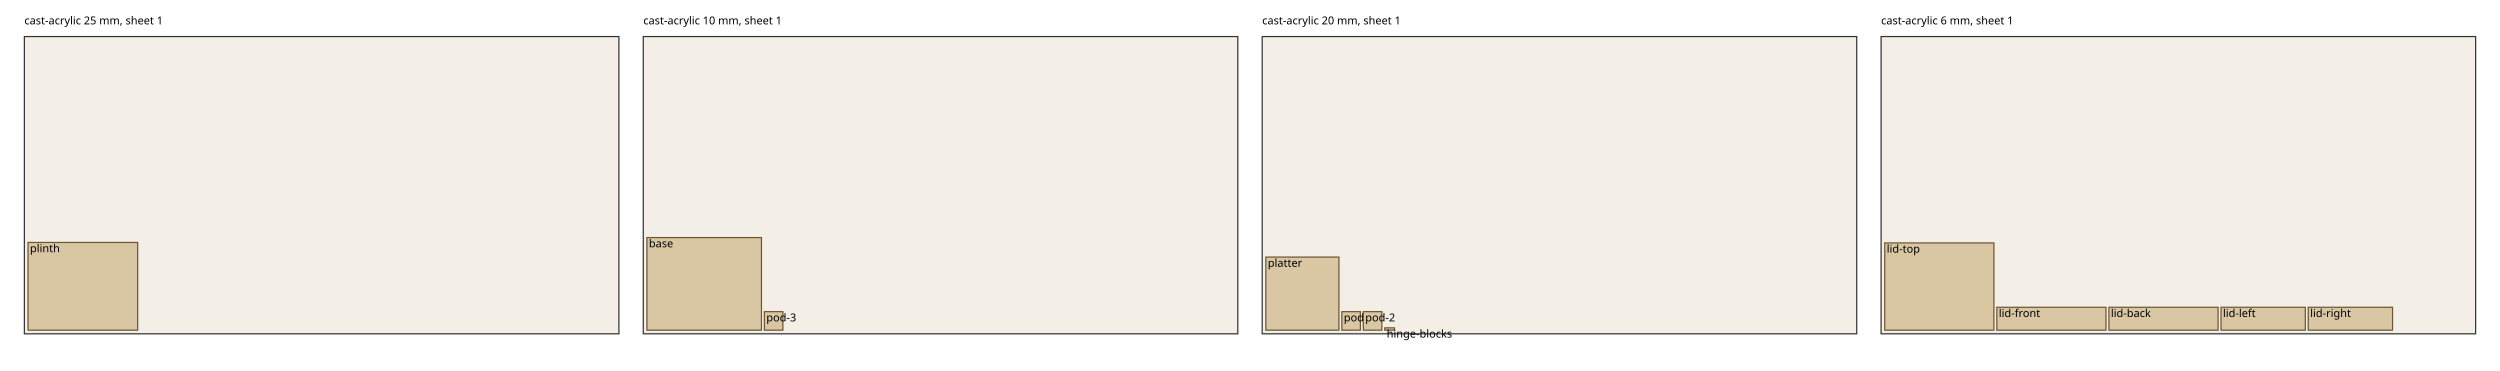
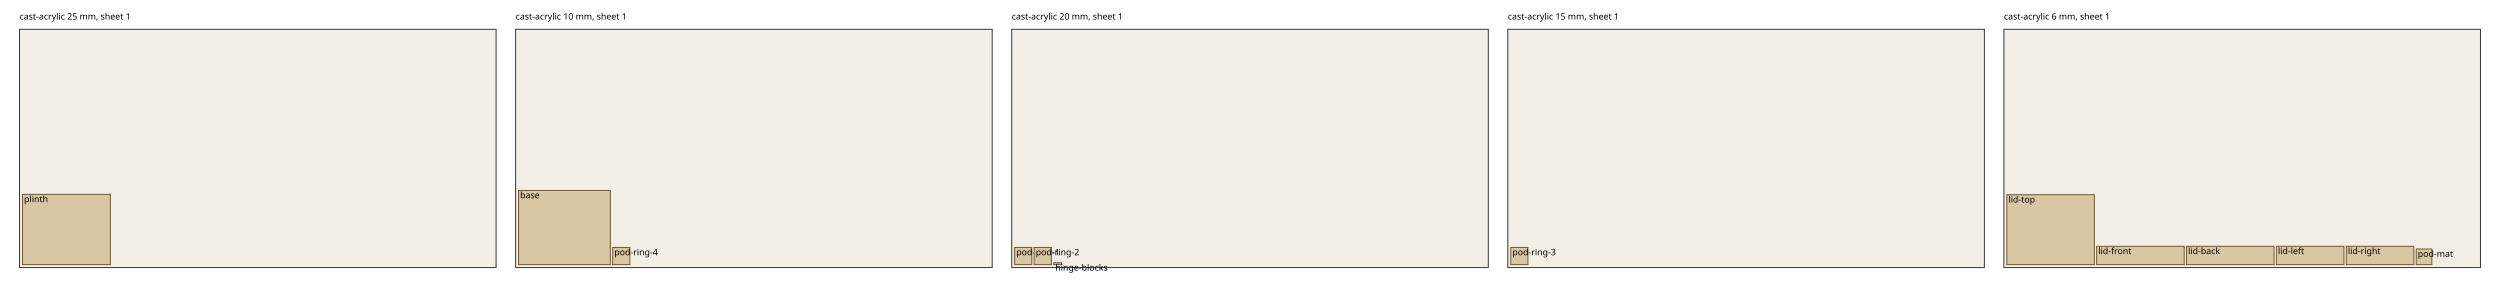
- <svg xmlns="http://www.w3.org/2000/svg" width="2052" height="304" font-family="sans-serif" font-size="9">
+ <svg xmlns="http://www.w3.org/2000/svg" width="2560" height="304" font-family="sans-serif" font-size="9">
  <rect x="20.0" y="30" width="488.0" height="244.0" fill="#f4efe6" stroke="#333" />
  <text x="20.0" y="20">cast-acrylic 25 mm, sheet 1</text>
  <rect x="23.0" y="199.0" width="90.0" height="72.0" fill="#d9c7a3" stroke="#6b5532" />
  <text x="24.6" y="207.0">plinth</text>
  <rect x="528.0" y="30" width="488.0" height="244.0" fill="#f4efe6" stroke="#333" />
  <text x="528.0" y="20">cast-acrylic 10 mm, sheet 1</text>
  <rect x="531.0" y="195.0" width="94.0" height="76.0" fill="#d9c7a3" stroke="#6b5532" />
  <text x="532.6" y="203.0">base</text>
-   <rect x="627.4" y="255.8" width="15.2" height="15.2" fill="#d9c7a3" stroke="#6b5532" />
-   <text x="629.0" y="263.8">pod-3</text>
+   <rect x="627.4" y="253.4" width="17.6" height="17.6" fill="#d9c7a3" stroke="#6b5532" />
+   <text x="629.0" y="261.4">pod-ring-4</text>
  <rect x="1036.0" y="30" width="488.0" height="244.0" fill="#f4efe6" stroke="#333" />
  <text x="1036.0" y="20">cast-acrylic 20 mm, sheet 1</text>
-   <rect x="1039.0" y="211.0" width="60.0" height="60.0" fill="#d9c7a3" stroke="#6b5532" />
-   <text x="1040.6" y="219.0">platter</text>
-   <rect x="1101.4" y="255.8" width="15.2" height="15.2" fill="#d9c7a3" stroke="#6b5532" />
-   <text x="1103.0" y="263.8">pod-1</text>
-   <rect x="1119.0" y="255.8" width="15.2" height="15.2" fill="#d9c7a3" stroke="#6b5532" />
-   <text x="1120.6" y="263.8">pod-2</text>
-   <rect x="1136.6" y="269.1" width="8.0" height="1.9" fill="#d9c7a3" stroke="#6b5532" />
-   <text x="1138.2" y="277.1">hinge-blocks</text>
+   <rect x="1039.0" y="253.4" width="17.6" height="17.6" fill="#d9c7a3" stroke="#6b5532" />
+   <text x="1040.6" y="261.4">pod-ring-1</text>
+   <rect x="1059.0" y="253.4" width="17.6" height="17.6" fill="#d9c7a3" stroke="#6b5532" />
+   <text x="1060.6" y="261.4">pod-ring-2</text>
+   <rect x="1079.0" y="269.1" width="8.0" height="1.9" fill="#d9c7a3" stroke="#6b5532" />
+   <text x="1080.6" y="277.1">hinge-blocks</text>
  <rect x="1544.0" y="30" width="488.0" height="244.0" fill="#f4efe6" stroke="#333" />
-   <text x="1544.0" y="20">cast-acrylic 6 mm, sheet 1</text>
-   <rect x="1547.0" y="199.4" width="89.6" height="71.6" fill="#d9c7a3" stroke="#6b5532" />
-   <text x="1548.6" y="207.4">lid-top</text>
-   <rect x="1639.0" y="252.2" width="89.6" height="18.8" fill="#d9c7a3" stroke="#6b5532" />
-   <text x="1640.6" y="260.2">lid-front</text>
-   <rect x="1731.0" y="252.2" width="89.6" height="18.8" fill="#d9c7a3" stroke="#6b5532" />
-   <text x="1732.6" y="260.2">lid-back</text>
-   <rect x="1823.0" y="252.2" width="69.2" height="18.8" fill="#d9c7a3" stroke="#6b5532" />
-   <text x="1824.6" y="260.2">lid-left</text>
-   <rect x="1894.6" y="252.2" width="69.2" height="18.8" fill="#d9c7a3" stroke="#6b5532" />
-   <text x="1896.2" y="260.2">lid-right</text>
+   <text x="1544.0" y="20">cast-acrylic 15 mm, sheet 1</text>
+   <rect x="1547.0" y="253.4" width="17.6" height="17.6" fill="#d9c7a3" stroke="#6b5532" />
+   <text x="1548.6" y="261.4">pod-ring-3</text>
+   <rect x="2052.0" y="30" width="488.0" height="244.0" fill="#f4efe6" stroke="#333" />
+   <text x="2052.0" y="20">cast-acrylic 6 mm, sheet 1</text>
+   <rect x="2055.0" y="199.4" width="89.6" height="71.6" fill="#d9c7a3" stroke="#6b5532" />
+   <text x="2056.6" y="207.4">lid-top</text>
+   <rect x="2147.0" y="252.2" width="89.6" height="18.8" fill="#d9c7a3" stroke="#6b5532" />
+   <text x="2148.6" y="260.2">lid-front</text>
+   <rect x="2239.0" y="252.2" width="89.6" height="18.8" fill="#d9c7a3" stroke="#6b5532" />
+   <text x="2240.6" y="260.2">lid-back</text>
+   <rect x="2331.0" y="252.2" width="69.2" height="18.8" fill="#d9c7a3" stroke="#6b5532" />
+   <text x="2332.6" y="260.2">lid-left</text>
+   <rect x="2402.6" y="252.2" width="69.2" height="18.8" fill="#d9c7a3" stroke="#6b5532" />
+   <text x="2404.2" y="260.2">lid-right</text>
+   <rect x="2474.2" y="255.0" width="16.0" height="16.0" fill="#d9c7a3" stroke="#6b5532" />
+   <text x="2475.8" y="263.0">pod-mat</text>
</svg>
